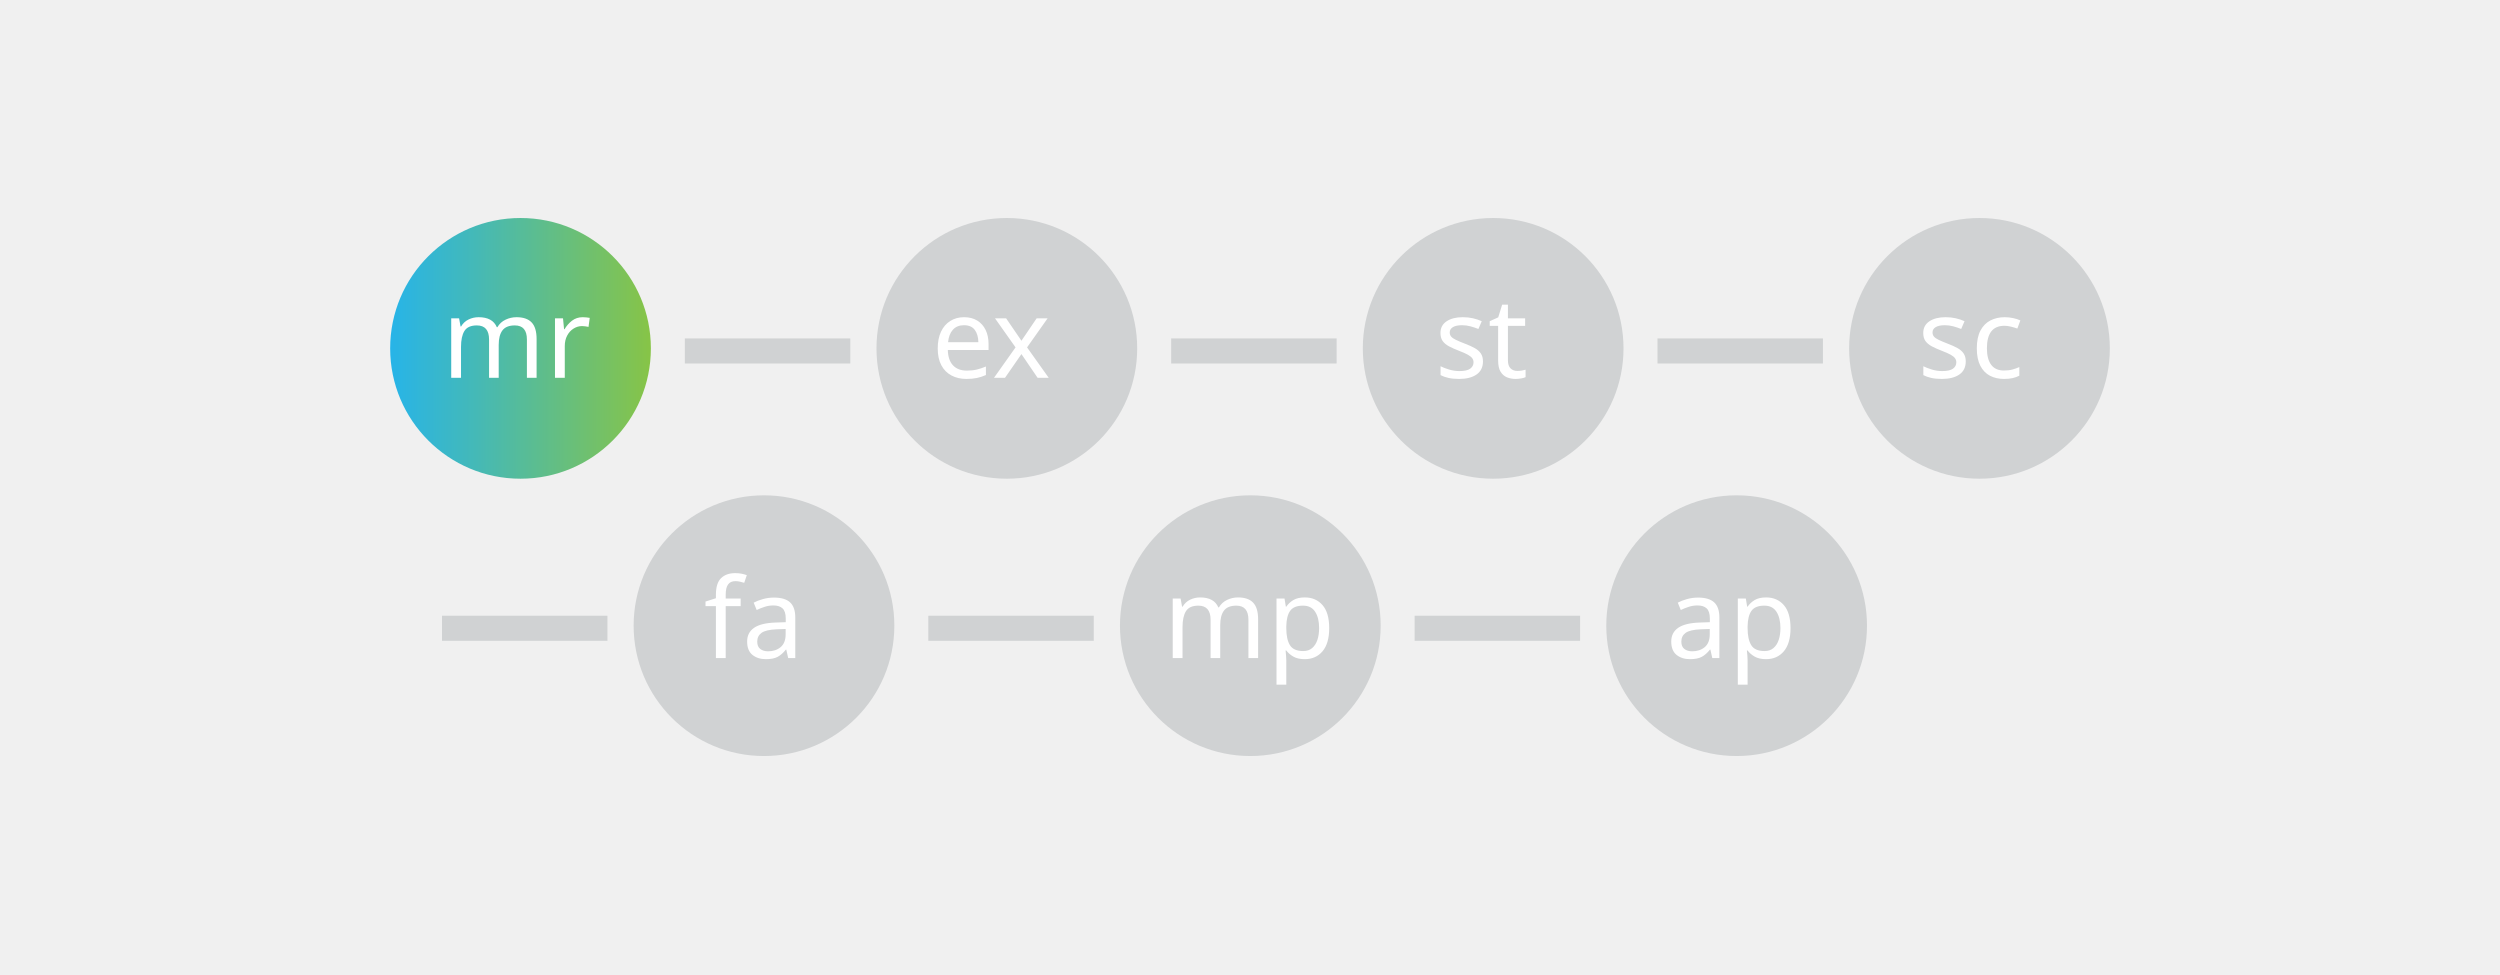
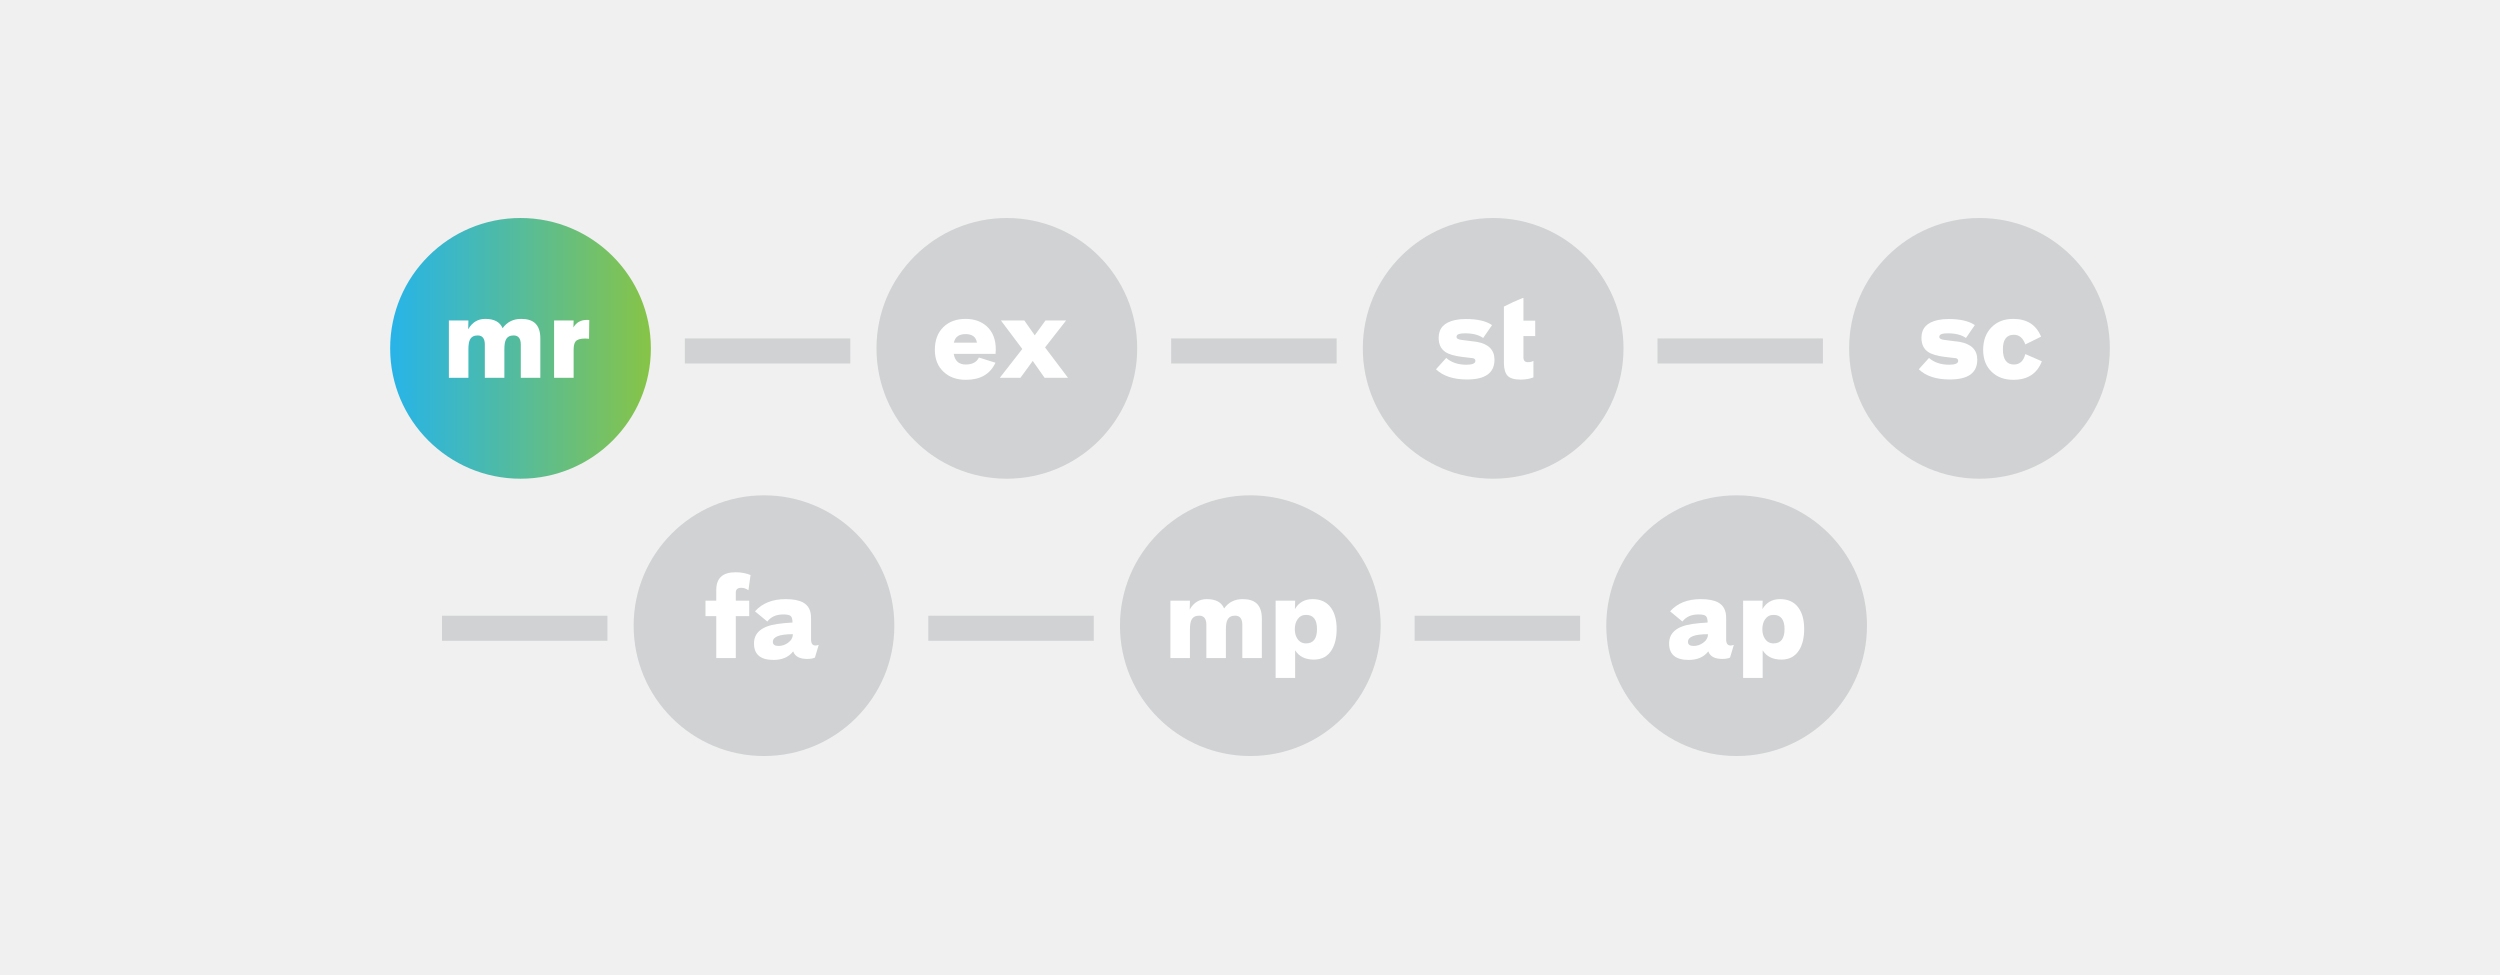
<svg xmlns="http://www.w3.org/2000/svg" version="1.1" id="Layer_1" x="0px" y="0px" width="770px" height="300px" viewBox="0 0 770 300" enable-background="new 0 0 770 300" xml:space="preserve">
  <g>
-     <linearGradient id="SVGID_1_" gradientUnits="userSpaceOnUse" x1="120.17" y1="107.294" x2="200.468" y2="107.294">
+     <linearGradient id="SVGID_1_" gradientUnits="userSpaceOnUse" x1="418.67" y1="-194.295" x2="498.968" y2="-194.295" gradientTransform="matrix(1 0 0 -1 -298.5 -87)">
      <stop offset="0" style="stop-color:#27B4E8" />
      <stop offset="0.272" style="stop-color:#3FB8C0" />
      <stop offset="0.879" style="stop-color:#7BC25B" />
      <stop offset="1" style="stop-color:#87C446" />
    </linearGradient>
    <circle fill="url(#SVGID_1_)" cx="160.319" cy="107.295" r="40.149" />
    <g>
-       <text transform="matrix(1 0 0 1 136.0693 116.3691)" fill="#FFFFFF" font-family="'Bauexport'" font-size="34.182">mr</text>
+       <g enable-background="new    ">
+         <path fill="#FFFFFF" d="M149.331,106.149c0-1.891-0.74-2.837-2.222-2.837c-1.162,0-1.96,0.456-2.393,1.367     c-0.296,0.615-0.444,1.583-0.444,2.905v8.784h-6.016V98.698h6.016l-0.068,2.734c1.208-2.142,2.962-3.213,5.264-3.213     c2.757,0,4.534,0.957,5.332,2.871c1.367-1.914,3.27-2.871,5.708-2.871c1.868,0,3.281,0.421,4.238,1.265     c1.116,1.002,1.675,2.563,1.675,4.683v12.202h-6.016v-10.22c0-1.891-0.74-2.837-2.222-2.837c-1.162,0-1.96,0.456-2.393,1.367     c-0.296,0.615-0.444,1.583-0.444,2.905v8.784h-6.016V106.149z" />
+         <path fill="#FFFFFF" d="M176.677,107.722v8.647h-6.016V98.698h6.016l-0.068,2.153c0.889-1.549,2.29-2.324,4.204-2.324     c0.228,0,0.456,0.011,0.684,0.034l-0.068,5.776c-0.319-0.045-0.729-0.068-1.23-0.068c-1.481,0-2.461,0.308-2.939,0.923     C176.87,105.716,176.677,106.56,176.677,107.722z" />
+       </g>
    </g>
    <circle fill="#D0D2D3" cx="310.106" cy="107.295" r="40.149" />
    <g>
-       <text transform="matrix(1 0 0 1 286.9448 116.3691)" fill="#FFFFFF" font-family="'Bauexport'" font-size="34.182">ex</text>
+       <g enable-background="new    ">
+         <path fill="#FFFFFF" d="M297.438,112.268c2.028,0,3.384-0.718,4.067-2.153l5.093,1.606c-1.618,3.509-4.648,5.264-9.092,5.264     c-2.826,0-5.104-0.809-6.836-2.427c-1.823-1.663-2.734-3.931-2.734-6.802c0-2.962,0.866-5.292,2.598-6.99s4.022-2.546,6.87-2.546     c2.644,0,4.819,0.763,6.528,2.29c1.846,1.686,2.769,4.056,2.769,7.109c0,0.433-0.022,0.889-0.068,1.367h-12.886     C294.111,111.174,295.341,112.268,297.438,112.268z M297.403,102.902c-2.028,0-3.236,0.877-3.623,2.632h7.109     C300.616,103.78,299.454,102.902,297.403,102.902z" />
+         <path fill="#FFFFFF" d="M308.273,98.698h7.212l3.213,4.58l3.315-4.58h6.357l-6.494,8.306l7.075,9.365h-7.212l-3.657-5.195     l-3.794,5.195h-6.357l6.938-8.887L308.273,98.698z" />
+       </g>
    </g>
    <circle fill="#D0D2D3" cx="459.894" cy="107.295" r="40.149" />
    <g>
-       <text transform="matrix(1 0 0 1 441.9102 116.3691)" fill="#FFFFFF" font-family="'Bauexport'" font-size="34.182">st</text>
+       <g enable-background="new    ">
+         <path fill="#FFFFFF" d="M442.286,113.737l3.145-3.486c1.595,1.39,3.657,2.085,6.187,2.085c1.868,0,2.803-0.398,2.803-1.196     c0-0.433-0.251-0.706-0.752-0.82c-0.729-0.091-1.8-0.217-3.213-0.376c-2.484-0.296-4.262-0.82-5.332-1.572     c-1.344-0.934-2.017-2.381-2.017-4.341c0-2.917,1.698-4.74,5.093-5.469c1.002-0.205,2.085-0.308,3.247-0.308     c3.601,0,6.301,0.626,8.101,1.88l-2.734,3.965c-1.345-0.957-3.201-1.436-5.571-1.436c-1.481,0-2.324,0.228-2.529,0.684     c-0.068,0.137-0.103,0.273-0.103,0.41c0,0.501,0.529,0.814,1.59,0.94c1.059,0.125,2.626,0.325,4.699,0.598     c3.601,0.661,5.4,2.495,5.4,5.503c0,4.056-2.814,6.084-8.442,6.084C447.664,116.882,444.474,115.834,442.286,113.737z" />
+         <path fill="#FFFFFF" d="M466.008,93.059l2.939-1.265h0.273v6.973h3.623v4.751h-3.623v6.528c0,1.003,0.444,1.504,1.333,1.504     c0.706,0,1.265-0.125,1.675-0.376h0.068v5.059c-1.14,0.456-2.449,0.684-3.931,0.684c-2.005,0-3.366-0.416-4.085-1.248     c-0.717-0.831-1.076-2.124-1.076-3.879v-8.271v-9.092C463.661,94.175,464.595,93.719,466.008,93.059z M463.205,94.426v9.092     V94.426z" />
+       </g>
    </g>
    <circle fill="#D0D2D3" cx="609.681" cy="107.295" r="40.149" />
    <g>
-       <text transform="matrix(1 0 0 1 590.6084 116.3691)" fill="#FFFFFF" font-family="'Bauexport'" font-size="34.182">sc</text>
+       <g enable-background="new    ">
+         <path fill="#FFFFFF" d="M590.984,113.737l3.145-3.486c1.596,1.39,3.657,2.085,6.187,2.085c1.868,0,2.803-0.398,2.803-1.196     c0-0.433-0.251-0.706-0.752-0.82c-0.729-0.091-1.8-0.217-3.213-0.376c-2.483-0.296-4.261-0.82-5.332-1.572     c-1.345-0.934-2.017-2.381-2.017-4.341c0-2.917,1.697-4.74,5.093-5.469c1.003-0.205,2.085-0.308,3.247-0.308     c3.601,0,6.301,0.626,8.101,1.88l-2.734,3.965c-1.345-0.957-3.201-1.436-5.571-1.436c-1.48,0-2.324,0.228-2.529,0.684     c-0.068,0.137-0.103,0.273-0.103,0.41c0,0.501,0.53,0.814,1.59,0.94c1.059,0.125,2.626,0.325,4.699,0.598     c3.601,0.661,5.4,2.495,5.4,5.503c0,4.056-2.814,6.084-8.442,6.084C596.361,116.882,593.172,115.834,590.984,113.737z" />
+         <path fill="#FFFFFF" d="M613.476,114.558c-1.777-1.663-2.666-3.931-2.666-6.802c0-2.917,0.877-5.252,2.632-7.007     c1.687-1.686,3.896-2.529,6.631-2.529c4.216,0,7.075,1.823,8.579,5.469l-4.854,2.393c-0.706-1.982-1.88-2.974-3.521-2.974     c-2.256,0-3.384,1.481-3.384,4.443c0,3.145,1.14,4.717,3.418,4.717c1.777,0,2.939-1.071,3.486-3.213l5.093,2.222     c-1.458,3.806-4.387,5.708-8.784,5.708C617.372,116.984,615.162,116.176,613.476,114.558z" />
+       </g>
    </g>
-     <circle fill="#D0D2D3" cx="235.309" cy="192.707" r="40.149" />
+     <circle fill="#D0D2D3" cx="235.309" cy="192.707" r="40.148" />
    <g>
-       <text transform="matrix(1 0 0 1 216.7812 202.6797)" fill="#FFFFFF" font-family="'Bauexport'" font-size="34.182">fa</text>
+       <g enable-background="new    ">
+         <path fill="#FFFFFF" d="M217.294,185.009h3.315v-3.281c0-3.646,1.971-5.469,5.913-5.469c1.755,0,3.304,0.284,4.648,0.854     l-0.649,4.648h-0.068c-0.661-0.479-1.379-0.718-2.153-0.718c-1.116,0-1.675,0.479-1.675,1.436v2.529h4.136v4.751h-4.136v12.92     h-6.016v-12.92h-3.315V185.009z" />
+         <path fill="#FFFFFF" d="M243.561,189.76c-0.353-0.342-1.122-0.513-2.307-0.513c-2.165,0-3.806,0.729-4.922,2.188l-3.794-3.145     c2.233-2.507,5.378-3.76,9.434-3.76c2.324,0,4.113,0.342,5.366,1.025c1.641,0.911,2.461,2.472,2.461,4.683v6.665     c0,1.276,0.444,1.914,1.333,1.914c0.319,0,0.615-0.057,0.889-0.171h0.137l-1.162,3.896c-0.593,0.273-1.39,0.41-2.393,0.41     c-2.324,0-3.76-0.774-4.307-2.324c-1.367,1.755-3.384,2.632-6.05,2.632c-4.011,0-6.016-1.687-6.016-5.059     c0-3.327,2.393-5.332,7.178-6.016c1.436-0.205,2.996-0.353,4.683-0.444C244.091,190.762,243.914,190.102,243.561,189.76z      M242.689,197.997c1.003-0.706,1.504-1.595,1.504-2.666c-4.102,0-6.152,0.786-6.152,2.358c0,0.843,0.581,1.265,1.743,1.265     C240.832,198.954,241.801,198.635,242.689,197.997z" />
+       </g>
    </g>
-     <circle fill="#D0D2D3" cx="385.097" cy="192.707" r="40.149" />
-     <text transform="matrix(1 0 0 1 358.2959 202.6797)" fill="#FFFFFF" font-family="'Bauexport'" font-size="34.182">mp</text>
-     <circle fill="#D0D2D3" cx="534.884" cy="192.707" r="40.149" />
+     <circle fill="#D0D2D3" cx="385.097" cy="192.707" r="40.148" />
+     <g enable-background="new    ">
+       <path fill="#FFFFFF" d="M371.558,192.46c0-1.892-0.74-2.837-2.222-2.837c-1.162,0-1.96,0.455-2.393,1.367    c-0.296,0.615-0.444,1.584-0.444,2.905v8.784h-6.016v-17.671h6.016l-0.068,2.734c1.208-2.142,2.962-3.213,5.264-3.213    c2.757,0,4.534,0.957,5.332,2.871c1.367-1.914,3.27-2.871,5.708-2.871c1.868,0,3.281,0.421,4.238,1.265    c1.116,1.002,1.675,2.563,1.675,4.683v12.202h-6.016v-10.22c0-1.892-0.74-2.837-2.222-2.837c-1.162,0-1.96,0.455-2.393,1.367    c-0.296,0.615-0.444,1.584-0.444,2.905v8.784h-6.016V192.46z" />
+       <path fill="#FFFFFF" d="M398.903,185.009l-0.068,2.598c1.185-2.051,2.996-3.076,5.435-3.076c2.552,0,4.466,0.923,5.742,2.769    c1.116,1.596,1.675,3.736,1.675,6.426c0,2.644-0.501,4.785-1.504,6.426c-1.208,2.005-3.042,3.008-5.503,3.008    c-2.666,0-4.592-0.957-5.776-2.871v8.511h-6.016v-23.789H398.903z M405.637,193.759c0-2.917-1.128-4.375-3.384-4.375    c-1.116,0-1.994,0.468-2.632,1.401c-0.547,0.82-0.82,1.822-0.82,3.008c0,1.185,0.273,2.176,0.82,2.974    c0.638,0.935,1.516,1.401,2.632,1.401C404.509,198.168,405.637,196.698,405.637,193.759z" />
+     </g>
+     <circle fill="#D0D2D3" cx="534.884" cy="192.707" r="40.148" />
    <g>
-       <text transform="matrix(1 0 0 1 513.1641 202.6797)" fill="#FFFFFF" font-family="'Bauexport'" font-size="34.182">ap</text>
+       <g enable-background="new    ">
+         <path fill="#FFFFFF" d="M525.418,189.76c-0.354-0.342-1.123-0.513-2.308-0.513c-2.165,0-3.806,0.729-4.922,2.188l-3.794-3.145     c2.232-2.507,5.377-3.76,9.434-3.76c2.324,0,4.113,0.342,5.366,1.025c1.641,0.911,2.461,2.472,2.461,4.683v6.665     c0,1.276,0.444,1.914,1.333,1.914c0.319,0,0.615-0.057,0.889-0.171h0.137l-1.162,3.896c-0.593,0.273-1.39,0.41-2.393,0.41     c-2.324,0-3.76-0.774-4.307-2.324c-1.367,1.755-3.384,2.632-6.05,2.632c-4.011,0-6.016-1.687-6.016-5.059     c0-3.327,2.393-5.332,7.178-6.016c1.436-0.205,2.996-0.353,4.683-0.444C525.947,190.762,525.771,190.102,525.418,189.76z      M524.546,197.997c1.003-0.706,1.504-1.595,1.504-2.666c-4.102,0-6.152,0.786-6.152,2.358c0,0.843,0.581,1.265,1.743,1.265     C522.688,198.954,523.657,198.635,524.546,197.997z" />
+         <path fill="#FFFFFF" d="M542.901,185.009l-0.068,2.598c1.185-2.051,2.996-3.076,5.435-3.076c2.552,0,4.466,0.923,5.742,2.769     c1.116,1.596,1.675,3.736,1.675,6.426c0,2.644-0.501,4.785-1.504,6.426c-1.208,2.005-3.042,3.008-5.503,3.008     c-2.666,0-4.592-0.957-5.776-2.871v8.511h-6.016v-23.789H542.901z M549.635,193.759c0-2.917-1.128-4.375-3.384-4.375     c-1.116,0-1.994,0.468-2.632,1.401c-0.547,0.82-0.82,1.822-0.82,3.008c0,1.185,0.273,2.176,0.82,2.974     c0.638,0.935,1.516,1.401,2.632,1.401C548.507,198.168,549.635,196.698,549.635,193.759z" />
+       </g>
    </g>
    <rect x="210.932" y="104.234" fill="#D0D2D3" width="50.958" height="7.721" />
    <rect x="360.719" y="104.234" fill="#D0D2D3" width="50.959" height="7.721" />
    <rect x="510.506" y="104.234" fill="#D0D2D3" width="50.959" height="7.721" />
    <rect x="136.134" y="189.646" fill="#D0D2D3" width="50.959" height="7.721" />
    <rect x="285.922" y="189.646" fill="#D0D2D3" width="50.958" height="7.721" />
    <rect x="435.709" y="189.646" fill="#D0D2D3" width="50.958" height="7.721" />
  </g>
</svg>
